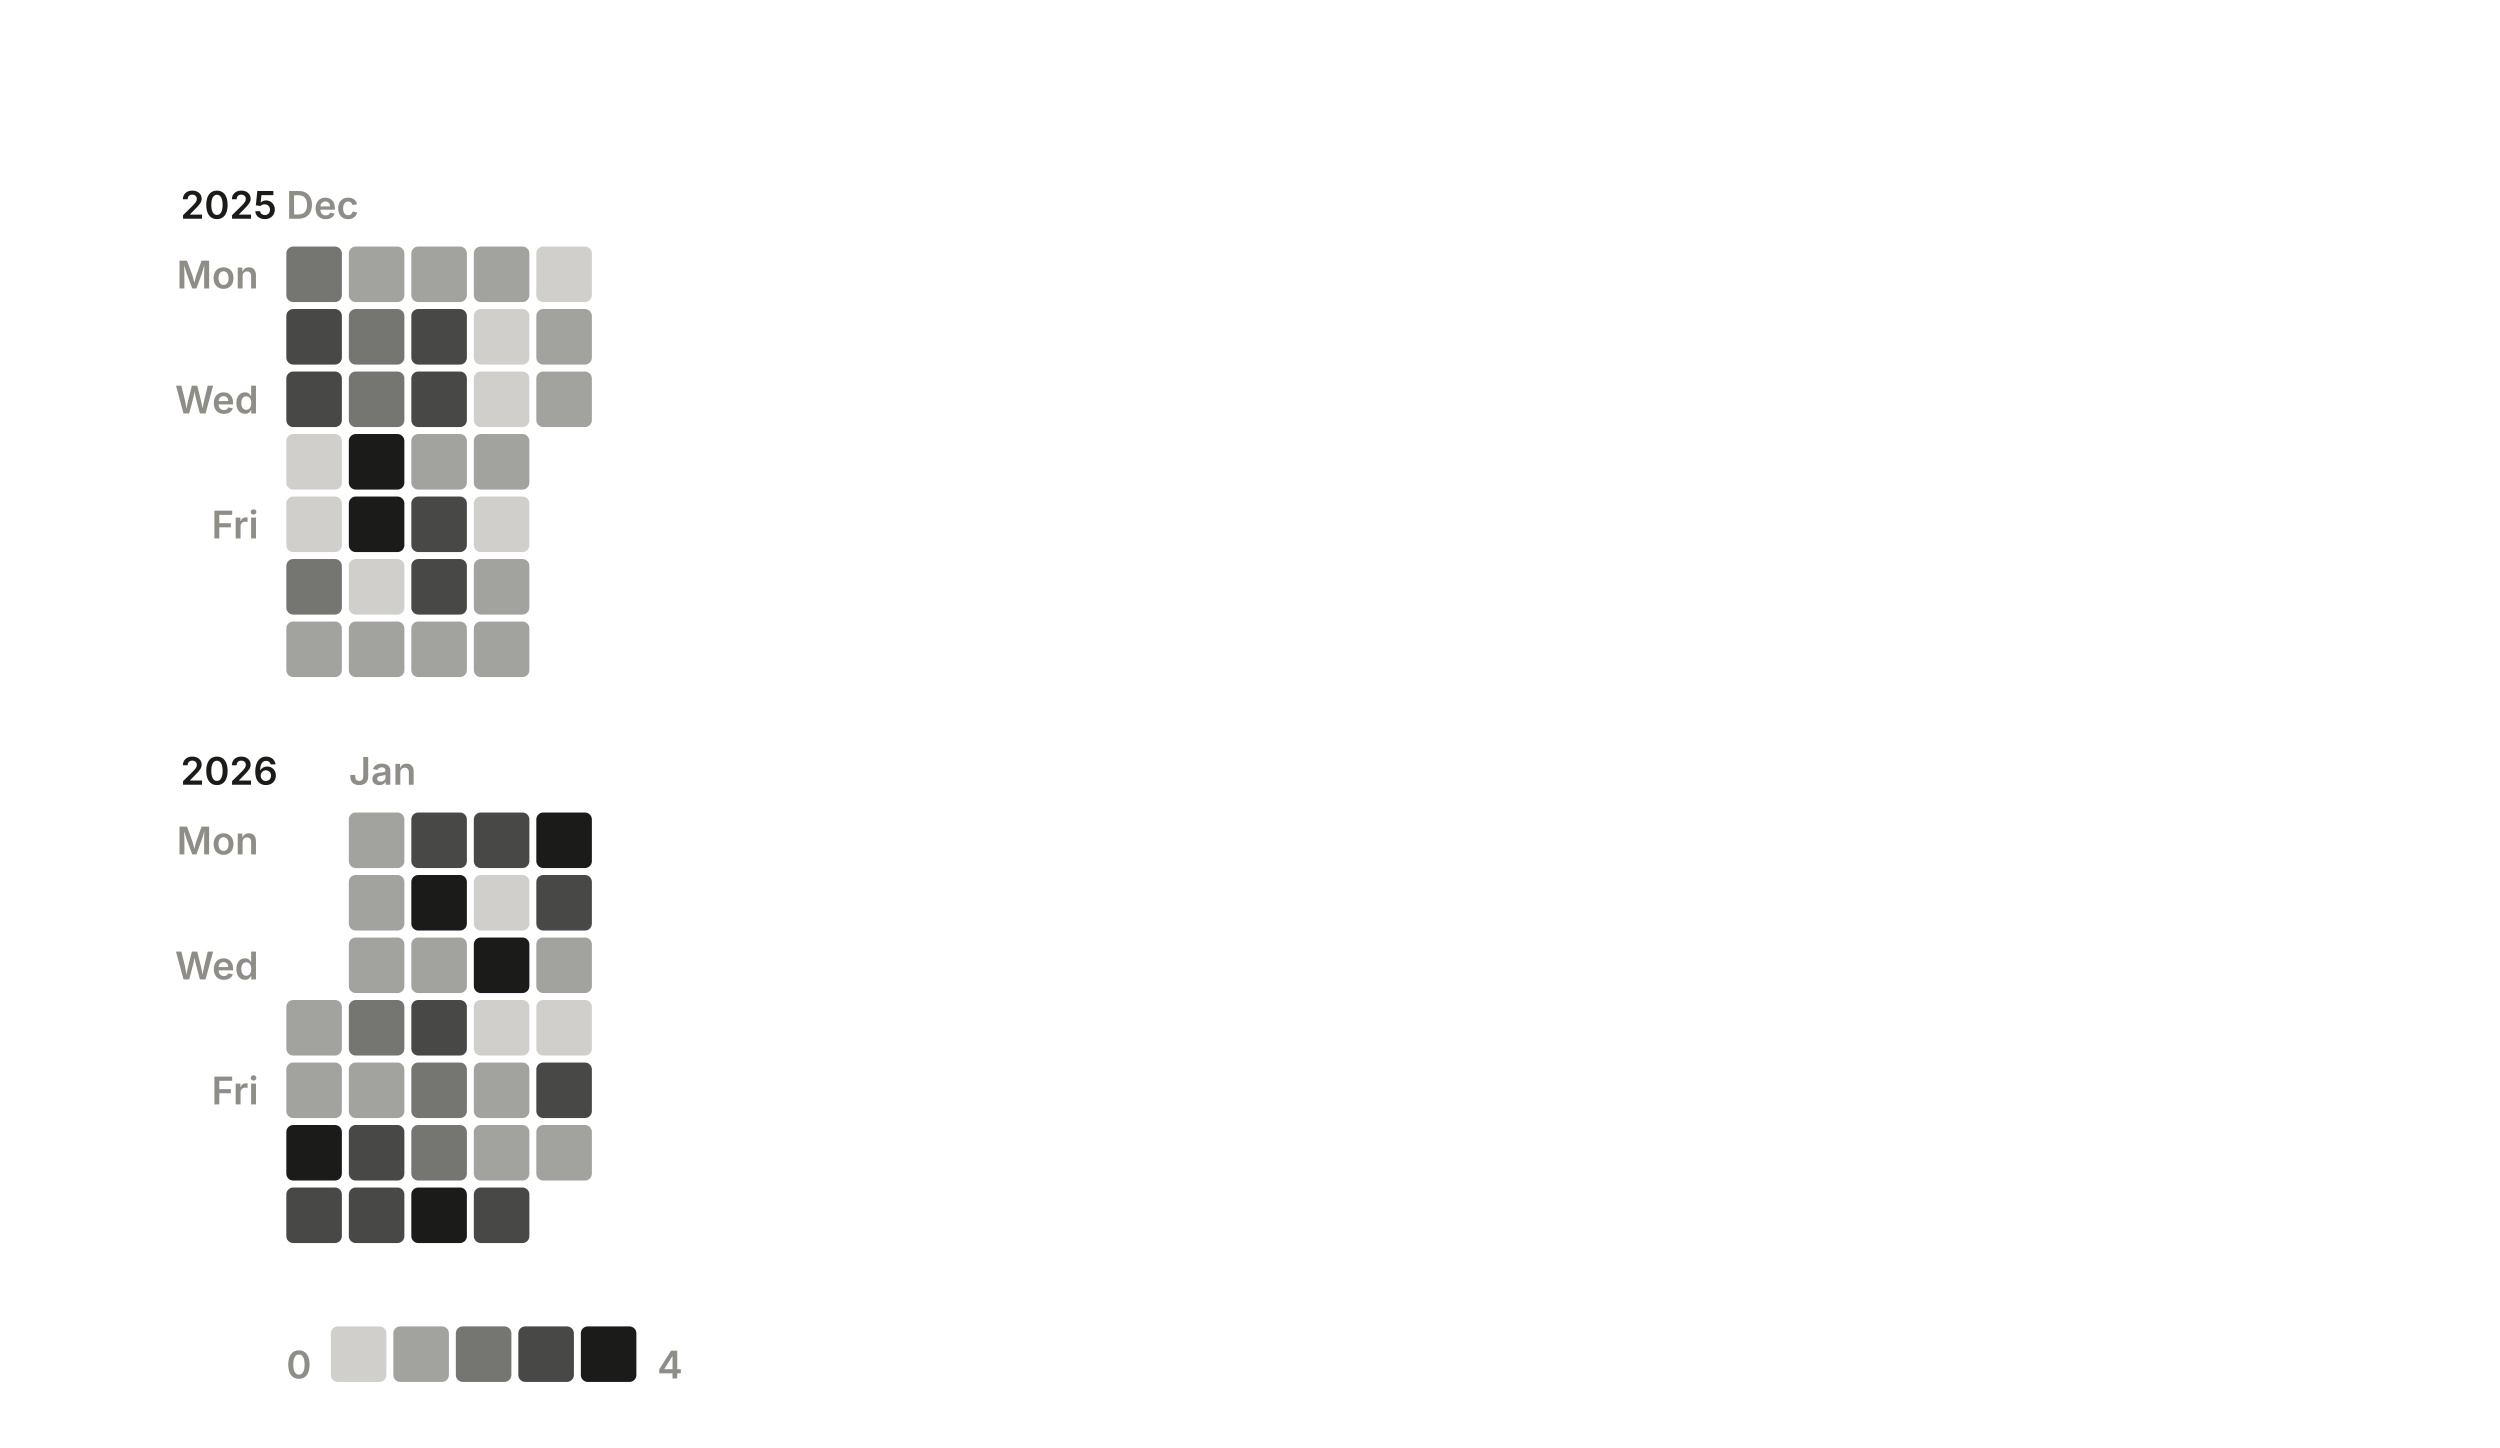
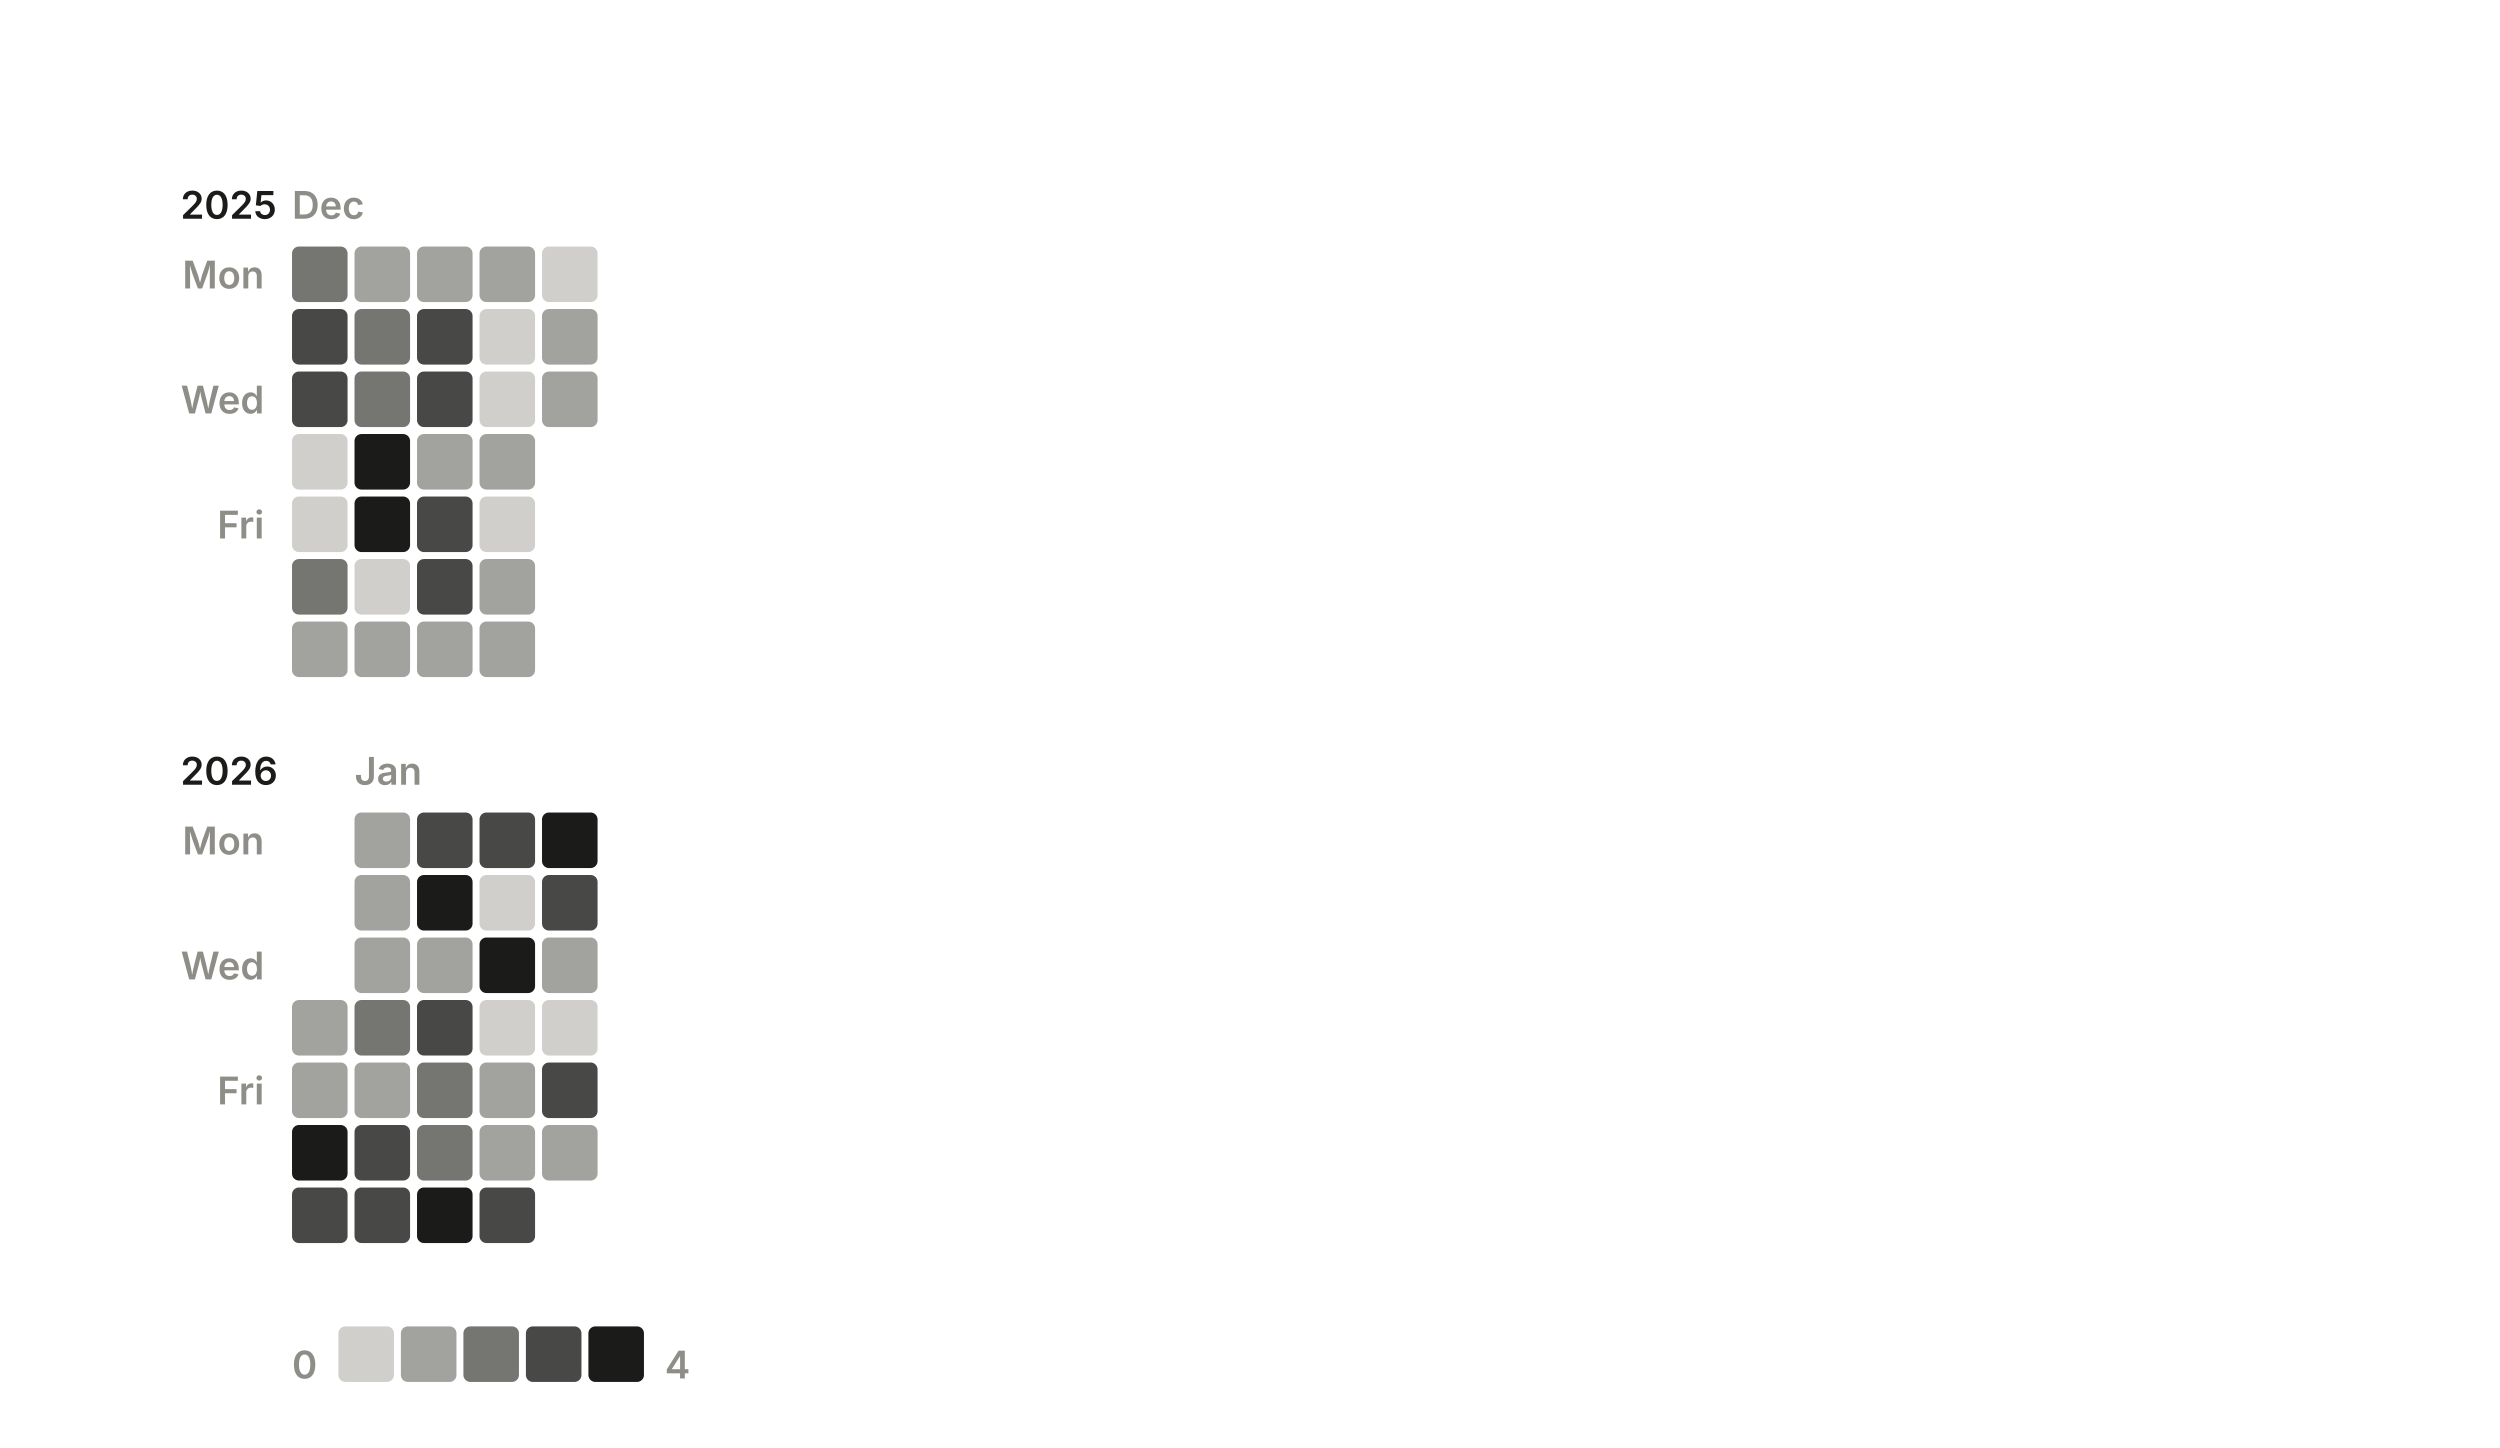
<svg xmlns="http://www.w3.org/2000/svg" width="720" height="417" viewBox="0 0 720 417" role="img" aria-label="calendar chart: Incidents dropped over the holiday freeze, 62 rows" aria-labelledby="mv-dbbfe2668ab3a809-title" aria-describedby="mv-dbbfe2668ab3a809-desc" data-markvis="2" data-chart-type="calendar" data-id="mv-dbbfe2668ab3a809" font-family="Inter, ui-sans-serif, system-ui, -apple-system, &quot;Segoe UI&quot;, sans-serif" font-size="12">
  <text x="52" y="30" text-anchor="start" font-size="19" font-weight="700" letter-spacing="-0.02em" fill="#1B1B19" />
  <defs>
    <pattern id="mv-dbbfe2668ab3a809-missing" patternUnits="userSpaceOnUse" width="4" height="4">
      <rect width="4" height="4" fill="#F2F1ED" />
      <path d="M0 4 L4 0" stroke="#B5B4AE" stroke-width="1" />
    </pattern>
  </defs>
  <g data-year="2025">
-     <rect x="82.46" y="71" width="16" height="16" rx="2" fill="#757572" data-date="2025-12-01" data-y="2" />
-     <rect x="82.46" y="89" width="16" height="16" rx="2" fill="#484846" data-date="2025-12-02" data-y="3" />
-     <rect x="82.46" y="107" width="16" height="16" rx="2" fill="#484846" data-date="2025-12-03" data-y="3" />
-     <rect x="82.46" y="125" width="16" height="16" rx="2" fill="#d0cfcb" data-date="2025-12-04" data-y="0" />
-     <rect x="82.46" y="143" width="16" height="16" rx="2" fill="#d0cfcb" data-date="2025-12-05" data-y="0" />
-     <rect x="82.46" y="161" width="16" height="16" rx="2" fill="#757572" data-date="2025-12-06" data-y="2" />
-     <rect x="82.46" y="179" width="16" height="16" rx="2" fill="#a2a29f" data-date="2025-12-07" data-y="1" />
-     <rect x="100.46" y="71" width="16" height="16" rx="2" fill="#a2a29f" data-date="2025-12-08" data-y="1" />
-     <rect x="100.46" y="89" width="16" height="16" rx="2" fill="#757572" data-date="2025-12-09" data-y="2" />
-     <rect x="100.46" y="107" width="16" height="16" rx="2" fill="#757572" data-date="2025-12-10" data-y="2" />
-     <rect x="100.46" y="125" width="16" height="16" rx="2" fill="#1b1b19" data-date="2025-12-11" data-y="4" />
-     <rect x="100.46" y="143" width="16" height="16" rx="2" fill="#1b1b19" data-date="2025-12-12" data-y="4" />
-     <rect x="100.46" y="161" width="16" height="16" rx="2" fill="#d0cfcb" data-date="2025-12-13" data-y="0" />
-     <rect x="100.46" y="179" width="16" height="16" rx="2" fill="#a2a29f" data-date="2025-12-14" data-y="1" />
-     <rect x="118.46" y="71" width="16" height="16" rx="2" fill="#a2a29f" data-date="2025-12-15" data-y="1" />
-     <rect x="118.46" y="89" width="16" height="16" rx="2" fill="#484846" data-date="2025-12-16" data-y="3" />
-     <rect x="118.46" y="107" width="16" height="16" rx="2" fill="#484846" data-date="2025-12-17" data-y="3" />
-     <rect x="118.46" y="125" width="16" height="16" rx="2" fill="#a2a29f" data-date="2025-12-18" data-y="1" />
-     <rect x="118.46" y="143" width="16" height="16" rx="2" fill="#484846" data-date="2025-12-19" data-y="3" />
-     <rect x="118.46" y="161" width="16" height="16" rx="2" fill="#484846" data-date="2025-12-20" data-y="3" />
-     <rect x="118.46" y="179" width="16" height="16" rx="2" fill="#a2a29f" data-date="2025-12-21" data-y="1" />
-     <rect x="136.46" y="71" width="16" height="16" rx="2" fill="#a2a29f" data-date="2025-12-22" data-y="1" />
-     <rect x="136.46" y="89" width="16" height="16" rx="2" fill="#d0cfcb" data-date="2025-12-23" data-y="0" />
-     <rect x="136.46" y="107" width="16" height="16" rx="2" fill="#d0cfcb" data-date="2025-12-24" data-y="0" />
-     <rect x="136.46" y="125" width="16" height="16" rx="2" fill="#a2a29f" data-date="2025-12-25" data-y="1" />
-     <rect x="136.46" y="143" width="16" height="16" rx="2" fill="#d0cfcb" data-date="2025-12-26" data-y="0" />
-     <rect x="136.46" y="161" width="16" height="16" rx="2" fill="#a2a29f" data-date="2025-12-27" data-y="1" />
-     <rect x="136.46" y="179" width="16" height="16" rx="2" fill="#a2a29f" data-date="2025-12-28" data-y="1" />
-     <rect x="154.46" y="71" width="16" height="16" rx="2" fill="#d0cfcb" data-date="2025-12-29" data-y="0" />
-     <rect x="154.46" y="89" width="16" height="16" rx="2" fill="#a2a29f" data-date="2025-12-30" data-y="1" />
-     <rect x="154.46" y="107" width="16" height="16" rx="2" fill="#a2a29f" data-date="2025-12-31" data-y="1" />
+     <rect x="84.1" y="71" width="16" height="16" rx="2" fill="#757572" data-date="2025-12-01" data-y="2" />
+     <rect x="84.1" y="89" width="16" height="16" rx="2" fill="#484846" data-date="2025-12-02" data-y="3" />
+     <rect x="84.1" y="107" width="16" height="16" rx="2" fill="#484846" data-date="2025-12-03" data-y="3" />
+     <rect x="84.1" y="125" width="16" height="16" rx="2" fill="#d0cfcb" data-date="2025-12-04" data-y="0" />
+     <rect x="84.1" y="143" width="16" height="16" rx="2" fill="#d0cfcb" data-date="2025-12-05" data-y="0" />
+     <rect x="84.1" y="161" width="16" height="16" rx="2" fill="#757572" data-date="2025-12-06" data-y="2" />
+     <rect x="84.1" y="179" width="16" height="16" rx="2" fill="#a2a29f" data-date="2025-12-07" data-y="1" />
+     <rect x="102.1" y="71" width="16" height="16" rx="2" fill="#a2a29f" data-date="2025-12-08" data-y="1" />
+     <rect x="102.1" y="89" width="16" height="16" rx="2" fill="#757572" data-date="2025-12-09" data-y="2" />
+     <rect x="102.1" y="107" width="16" height="16" rx="2" fill="#757572" data-date="2025-12-10" data-y="2" />
+     <rect x="102.1" y="125" width="16" height="16" rx="2" fill="#1b1b19" data-date="2025-12-11" data-y="4" />
+     <rect x="102.1" y="143" width="16" height="16" rx="2" fill="#1b1b19" data-date="2025-12-12" data-y="4" />
+     <rect x="102.1" y="161" width="16" height="16" rx="2" fill="#d0cfcb" data-date="2025-12-13" data-y="0" />
+     <rect x="102.1" y="179" width="16" height="16" rx="2" fill="#a2a29f" data-date="2025-12-14" data-y="1" />
+     <rect x="120.1" y="71" width="16" height="16" rx="2" fill="#a2a29f" data-date="2025-12-15" data-y="1" />
+     <rect x="120.1" y="89" width="16" height="16" rx="2" fill="#484846" data-date="2025-12-16" data-y="3" />
+     <rect x="120.1" y="107" width="16" height="16" rx="2" fill="#484846" data-date="2025-12-17" data-y="3" />
+     <rect x="120.1" y="125" width="16" height="16" rx="2" fill="#a2a29f" data-date="2025-12-18" data-y="1" />
+     <rect x="120.1" y="143" width="16" height="16" rx="2" fill="#484846" data-date="2025-12-19" data-y="3" />
+     <rect x="120.1" y="161" width="16" height="16" rx="2" fill="#484846" data-date="2025-12-20" data-y="3" />
+     <rect x="120.1" y="179" width="16" height="16" rx="2" fill="#a2a29f" data-date="2025-12-21" data-y="1" />
+     <rect x="138.1" y="71" width="16" height="16" rx="2" fill="#a2a29f" data-date="2025-12-22" data-y="1" />
+     <rect x="138.1" y="89" width="16" height="16" rx="2" fill="#d0cfcb" data-date="2025-12-23" data-y="0" />
+     <rect x="138.1" y="107" width="16" height="16" rx="2" fill="#d0cfcb" data-date="2025-12-24" data-y="0" />
+     <rect x="138.1" y="125" width="16" height="16" rx="2" fill="#a2a29f" data-date="2025-12-25" data-y="1" />
+     <rect x="138.1" y="143" width="16" height="16" rx="2" fill="#d0cfcb" data-date="2025-12-26" data-y="0" />
+     <rect x="138.1" y="161" width="16" height="16" rx="2" fill="#a2a29f" data-date="2025-12-27" data-y="1" />
+     <rect x="138.1" y="179" width="16" height="16" rx="2" fill="#a2a29f" data-date="2025-12-28" data-y="1" />
+     <rect x="156.1" y="71" width="16" height="16" rx="2" fill="#d0cfcb" data-date="2025-12-29" data-y="0" />
+     <rect x="156.1" y="89" width="16" height="16" rx="2" fill="#a2a29f" data-date="2025-12-30" data-y="1" />
+     <rect x="156.1" y="107" width="16" height="16" rx="2" fill="#a2a29f" data-date="2025-12-31" data-y="1" />
  </g>
  <g data-year="2026">
-     <rect x="82.46" y="288" width="16" height="16" rx="2" fill="#a2a29f" data-date="2026-01-01" data-y="1" />
-     <rect x="82.46" y="306" width="16" height="16" rx="2" fill="#a2a29f" data-date="2026-01-02" data-y="1" />
-     <rect x="82.46" y="324" width="16" height="16" rx="2" fill="#1b1b19" data-date="2026-01-03" data-y="4" />
-     <rect x="82.46" y="342" width="16" height="16" rx="2" fill="#484846" data-date="2026-01-04" data-y="3" />
-     <rect x="100.46" y="234" width="16" height="16" rx="2" fill="#a2a29f" data-date="2026-01-05" data-y="1" />
-     <rect x="100.46" y="252" width="16" height="16" rx="2" fill="#a2a29f" data-date="2026-01-06" data-y="1" />
-     <rect x="100.46" y="270" width="16" height="16" rx="2" fill="#a2a29f" data-date="2026-01-07" data-y="1" />
-     <rect x="100.46" y="288" width="16" height="16" rx="2" fill="#757572" data-date="2026-01-08" data-y="2" />
-     <rect x="100.46" y="306" width="16" height="16" rx="2" fill="#a2a29f" data-date="2026-01-09" data-y="1" />
-     <rect x="100.46" y="324" width="16" height="16" rx="2" fill="#484846" data-date="2026-01-10" data-y="3" />
-     <rect x="100.46" y="342" width="16" height="16" rx="2" fill="#484846" data-date="2026-01-11" data-y="3" />
-     <rect x="118.46" y="234" width="16" height="16" rx="2" fill="#484846" data-date="2026-01-12" data-y="3" />
-     <rect x="118.46" y="252" width="16" height="16" rx="2" fill="#1b1b19" data-date="2026-01-13" data-y="4" />
-     <rect x="118.46" y="270" width="16" height="16" rx="2" fill="#a2a29f" data-date="2026-01-14" data-y="1" />
-     <rect x="118.46" y="288" width="16" height="16" rx="2" fill="#484846" data-date="2026-01-15" data-y="3" />
-     <rect x="118.46" y="306" width="16" height="16" rx="2" fill="#757572" data-date="2026-01-16" data-y="2" />
-     <rect x="118.46" y="324" width="16" height="16" rx="2" fill="#757572" data-date="2026-01-17" data-y="2" />
-     <rect x="118.46" y="342" width="16" height="16" rx="2" fill="#1b1b19" data-date="2026-01-18" data-y="4" />
-     <rect x="136.46" y="234" width="16" height="16" rx="2" fill="#484846" data-date="2026-01-19" data-y="3" />
-     <rect x="136.46" y="252" width="16" height="16" rx="2" fill="#d0cfcb" data-date="2026-01-20" data-y="0" />
-     <rect x="136.46" y="270" width="16" height="16" rx="2" fill="#1b1b19" data-date="2026-01-21" data-y="4" />
-     <rect x="136.46" y="288" width="16" height="16" rx="2" fill="#d0cfcb" data-date="2026-01-22" data-y="0" />
-     <rect x="136.46" y="306" width="16" height="16" rx="2" fill="#a2a29f" data-date="2026-01-23" data-y="1" />
-     <rect x="136.46" y="324" width="16" height="16" rx="2" fill="#a2a29f" data-date="2026-01-24" data-y="1" />
-     <rect x="136.46" y="342" width="16" height="16" rx="2" fill="#484846" data-date="2026-01-25" data-y="3" />
-     <rect x="154.46" y="234" width="16" height="16" rx="2" fill="#1b1b19" data-date="2026-01-26" data-y="4" />
-     <rect x="154.46" y="252" width="16" height="16" rx="2" fill="#484846" data-date="2026-01-27" data-y="3" />
-     <rect x="154.46" y="270" width="16" height="16" rx="2" fill="#a2a29f" data-date="2026-01-28" data-y="1" />
-     <rect x="154.46" y="288" width="16" height="16" rx="2" fill="#d0cfcb" data-date="2026-01-29" data-y="0" />
-     <rect x="154.46" y="306" width="16" height="16" rx="2" fill="#484846" data-date="2026-01-30" data-y="3" />
-     <rect x="154.46" y="324" width="16" height="16" rx="2" fill="#a2a29f" data-date="2026-01-31" data-y="1" />
+     <rect x="84.1" y="288" width="16" height="16" rx="2" fill="#a2a29f" data-date="2026-01-01" data-y="1" />
+     <rect x="84.1" y="306" width="16" height="16" rx="2" fill="#a2a29f" data-date="2026-01-02" data-y="1" />
+     <rect x="84.1" y="324" width="16" height="16" rx="2" fill="#1b1b19" data-date="2026-01-03" data-y="4" />
+     <rect x="84.1" y="342" width="16" height="16" rx="2" fill="#484846" data-date="2026-01-04" data-y="3" />
+     <rect x="102.1" y="234" width="16" height="16" rx="2" fill="#a2a29f" data-date="2026-01-05" data-y="1" />
+     <rect x="102.1" y="252" width="16" height="16" rx="2" fill="#a2a29f" data-date="2026-01-06" data-y="1" />
+     <rect x="102.1" y="270" width="16" height="16" rx="2" fill="#a2a29f" data-date="2026-01-07" data-y="1" />
+     <rect x="102.1" y="288" width="16" height="16" rx="2" fill="#757572" data-date="2026-01-08" data-y="2" />
+     <rect x="102.1" y="306" width="16" height="16" rx="2" fill="#a2a29f" data-date="2026-01-09" data-y="1" />
+     <rect x="102.1" y="324" width="16" height="16" rx="2" fill="#484846" data-date="2026-01-10" data-y="3" />
+     <rect x="102.1" y="342" width="16" height="16" rx="2" fill="#484846" data-date="2026-01-11" data-y="3" />
+     <rect x="120.1" y="234" width="16" height="16" rx="2" fill="#484846" data-date="2026-01-12" data-y="3" />
+     <rect x="120.1" y="252" width="16" height="16" rx="2" fill="#1b1b19" data-date="2026-01-13" data-y="4" />
+     <rect x="120.1" y="270" width="16" height="16" rx="2" fill="#a2a29f" data-date="2026-01-14" data-y="1" />
+     <rect x="120.1" y="288" width="16" height="16" rx="2" fill="#484846" data-date="2026-01-15" data-y="3" />
+     <rect x="120.1" y="306" width="16" height="16" rx="2" fill="#757572" data-date="2026-01-16" data-y="2" />
+     <rect x="120.1" y="324" width="16" height="16" rx="2" fill="#757572" data-date="2026-01-17" data-y="2" />
+     <rect x="120.1" y="342" width="16" height="16" rx="2" fill="#1b1b19" data-date="2026-01-18" data-y="4" />
+     <rect x="138.1" y="234" width="16" height="16" rx="2" fill="#484846" data-date="2026-01-19" data-y="3" />
+     <rect x="138.1" y="252" width="16" height="16" rx="2" fill="#d0cfcb" data-date="2026-01-20" data-y="0" />
+     <rect x="138.1" y="270" width="16" height="16" rx="2" fill="#1b1b19" data-date="2026-01-21" data-y="4" />
+     <rect x="138.1" y="288" width="16" height="16" rx="2" fill="#d0cfcb" data-date="2026-01-22" data-y="0" />
+     <rect x="138.1" y="306" width="16" height="16" rx="2" fill="#a2a29f" data-date="2026-01-23" data-y="1" />
+     <rect x="138.1" y="324" width="16" height="16" rx="2" fill="#a2a29f" data-date="2026-01-24" data-y="1" />
+     <rect x="138.1" y="342" width="16" height="16" rx="2" fill="#484846" data-date="2026-01-25" data-y="3" />
+     <rect x="156.1" y="234" width="16" height="16" rx="2" fill="#1b1b19" data-date="2026-01-26" data-y="4" />
+     <rect x="156.1" y="252" width="16" height="16" rx="2" fill="#484846" data-date="2026-01-27" data-y="3" />
+     <rect x="156.1" y="270" width="16" height="16" rx="2" fill="#a2a29f" data-date="2026-01-28" data-y="1" />
+     <rect x="156.1" y="288" width="16" height="16" rx="2" fill="#d0cfcb" data-date="2026-01-29" data-y="0" />
+     <rect x="156.1" y="306" width="16" height="16" rx="2" fill="#484846" data-date="2026-01-30" data-y="3" />
+     <rect x="156.1" y="324" width="16" height="16" rx="2" fill="#a2a29f" data-date="2026-01-31" data-y="1" />
  </g>
-   <rect x="95.28" y="382" width="16" height="16" rx="2" fill="#d0cfcb" data-key-step="0" />
-   <rect x="113.28" y="382" width="16" height="16" rx="2" fill="#a2a29f" data-key-step="1" />
-   <rect x="131.28" y="382" width="16" height="16" rx="2" fill="#757572" data-key-step="2" />
-   <rect x="149.28" y="382" width="16" height="16" rx="2" fill="#484846" data-key-step="3" />
-   <rect x="167.28" y="382" width="16" height="16" rx="2" fill="#1b1b19" data-key-step="4" />
+   <rect x="97.46" y="382" width="16" height="16" rx="2" fill="#d0cfcb" data-key-step="0" />
+   <rect x="115.46" y="382" width="16" height="16" rx="2" fill="#a2a29f" data-key-step="1" />
+   <rect x="133.46" y="382" width="16" height="16" rx="2" fill="#757572" data-key-step="2" />
+   <rect x="151.46" y="382" width="16" height="16" rx="2" fill="#484846" data-key-step="3" />
+   <rect x="169.46" y="382" width="16" height="16" rx="2" fill="#1b1b19" data-key-step="4" />
  <g fill="#8E8D87" font-size="11" font-weight="600">
    <text x="52" y="63" font-weight="600" fill="#1B1B19" data-year="2025">2025</text>
-     <text x="82.46" y="63" data-month="Dec">Dec</text>
-     <text x="74.46" y="79" text-anchor="end" dominant-baseline="middle">Mon</text>
-     <text x="74.46" y="115" text-anchor="end" dominant-baseline="middle">Wed</text>
-     <text x="74.46" y="151" text-anchor="end" dominant-baseline="middle">Fri</text>
+     <text x="84.1" y="63" data-month="Dec">Dec</text>
+     <text x="76.1" y="79" text-anchor="end" dominant-baseline="middle">Mon</text>
+     <text x="76.1" y="115" text-anchor="end" dominant-baseline="middle">Wed</text>
+     <text x="76.1" y="151" text-anchor="end" dominant-baseline="middle">Fri</text>
    <text x="52" y="226" font-weight="600" fill="#1B1B19" data-year="2026">2026</text>
-     <text x="100.46" y="226" data-month="Jan">Jan</text>
-     <text x="74.46" y="242" text-anchor="end" dominant-baseline="middle">Mon</text>
-     <text x="74.46" y="278" text-anchor="end" dominant-baseline="middle">Wed</text>
-     <text x="74.46" y="314" text-anchor="end" dominant-baseline="middle">Fri</text>
-     <text x="82.46" y="397" data-key="low">0</text>
-     <text x="189.28" y="397" data-key="high">4</text>
+     <text x="102.1" y="226" data-month="Jan">Jan</text>
+     <text x="76.1" y="242" text-anchor="end" dominant-baseline="middle">Mon</text>
+     <text x="76.1" y="278" text-anchor="end" dominant-baseline="middle">Wed</text>
+     <text x="76.1" y="314" text-anchor="end" dominant-baseline="middle">Fri</text>
+     <text x="84.1" y="397" data-key="low">0</text>
+     <text x="191.46" y="397" data-key="high">4</text>
  </g>
</svg>
